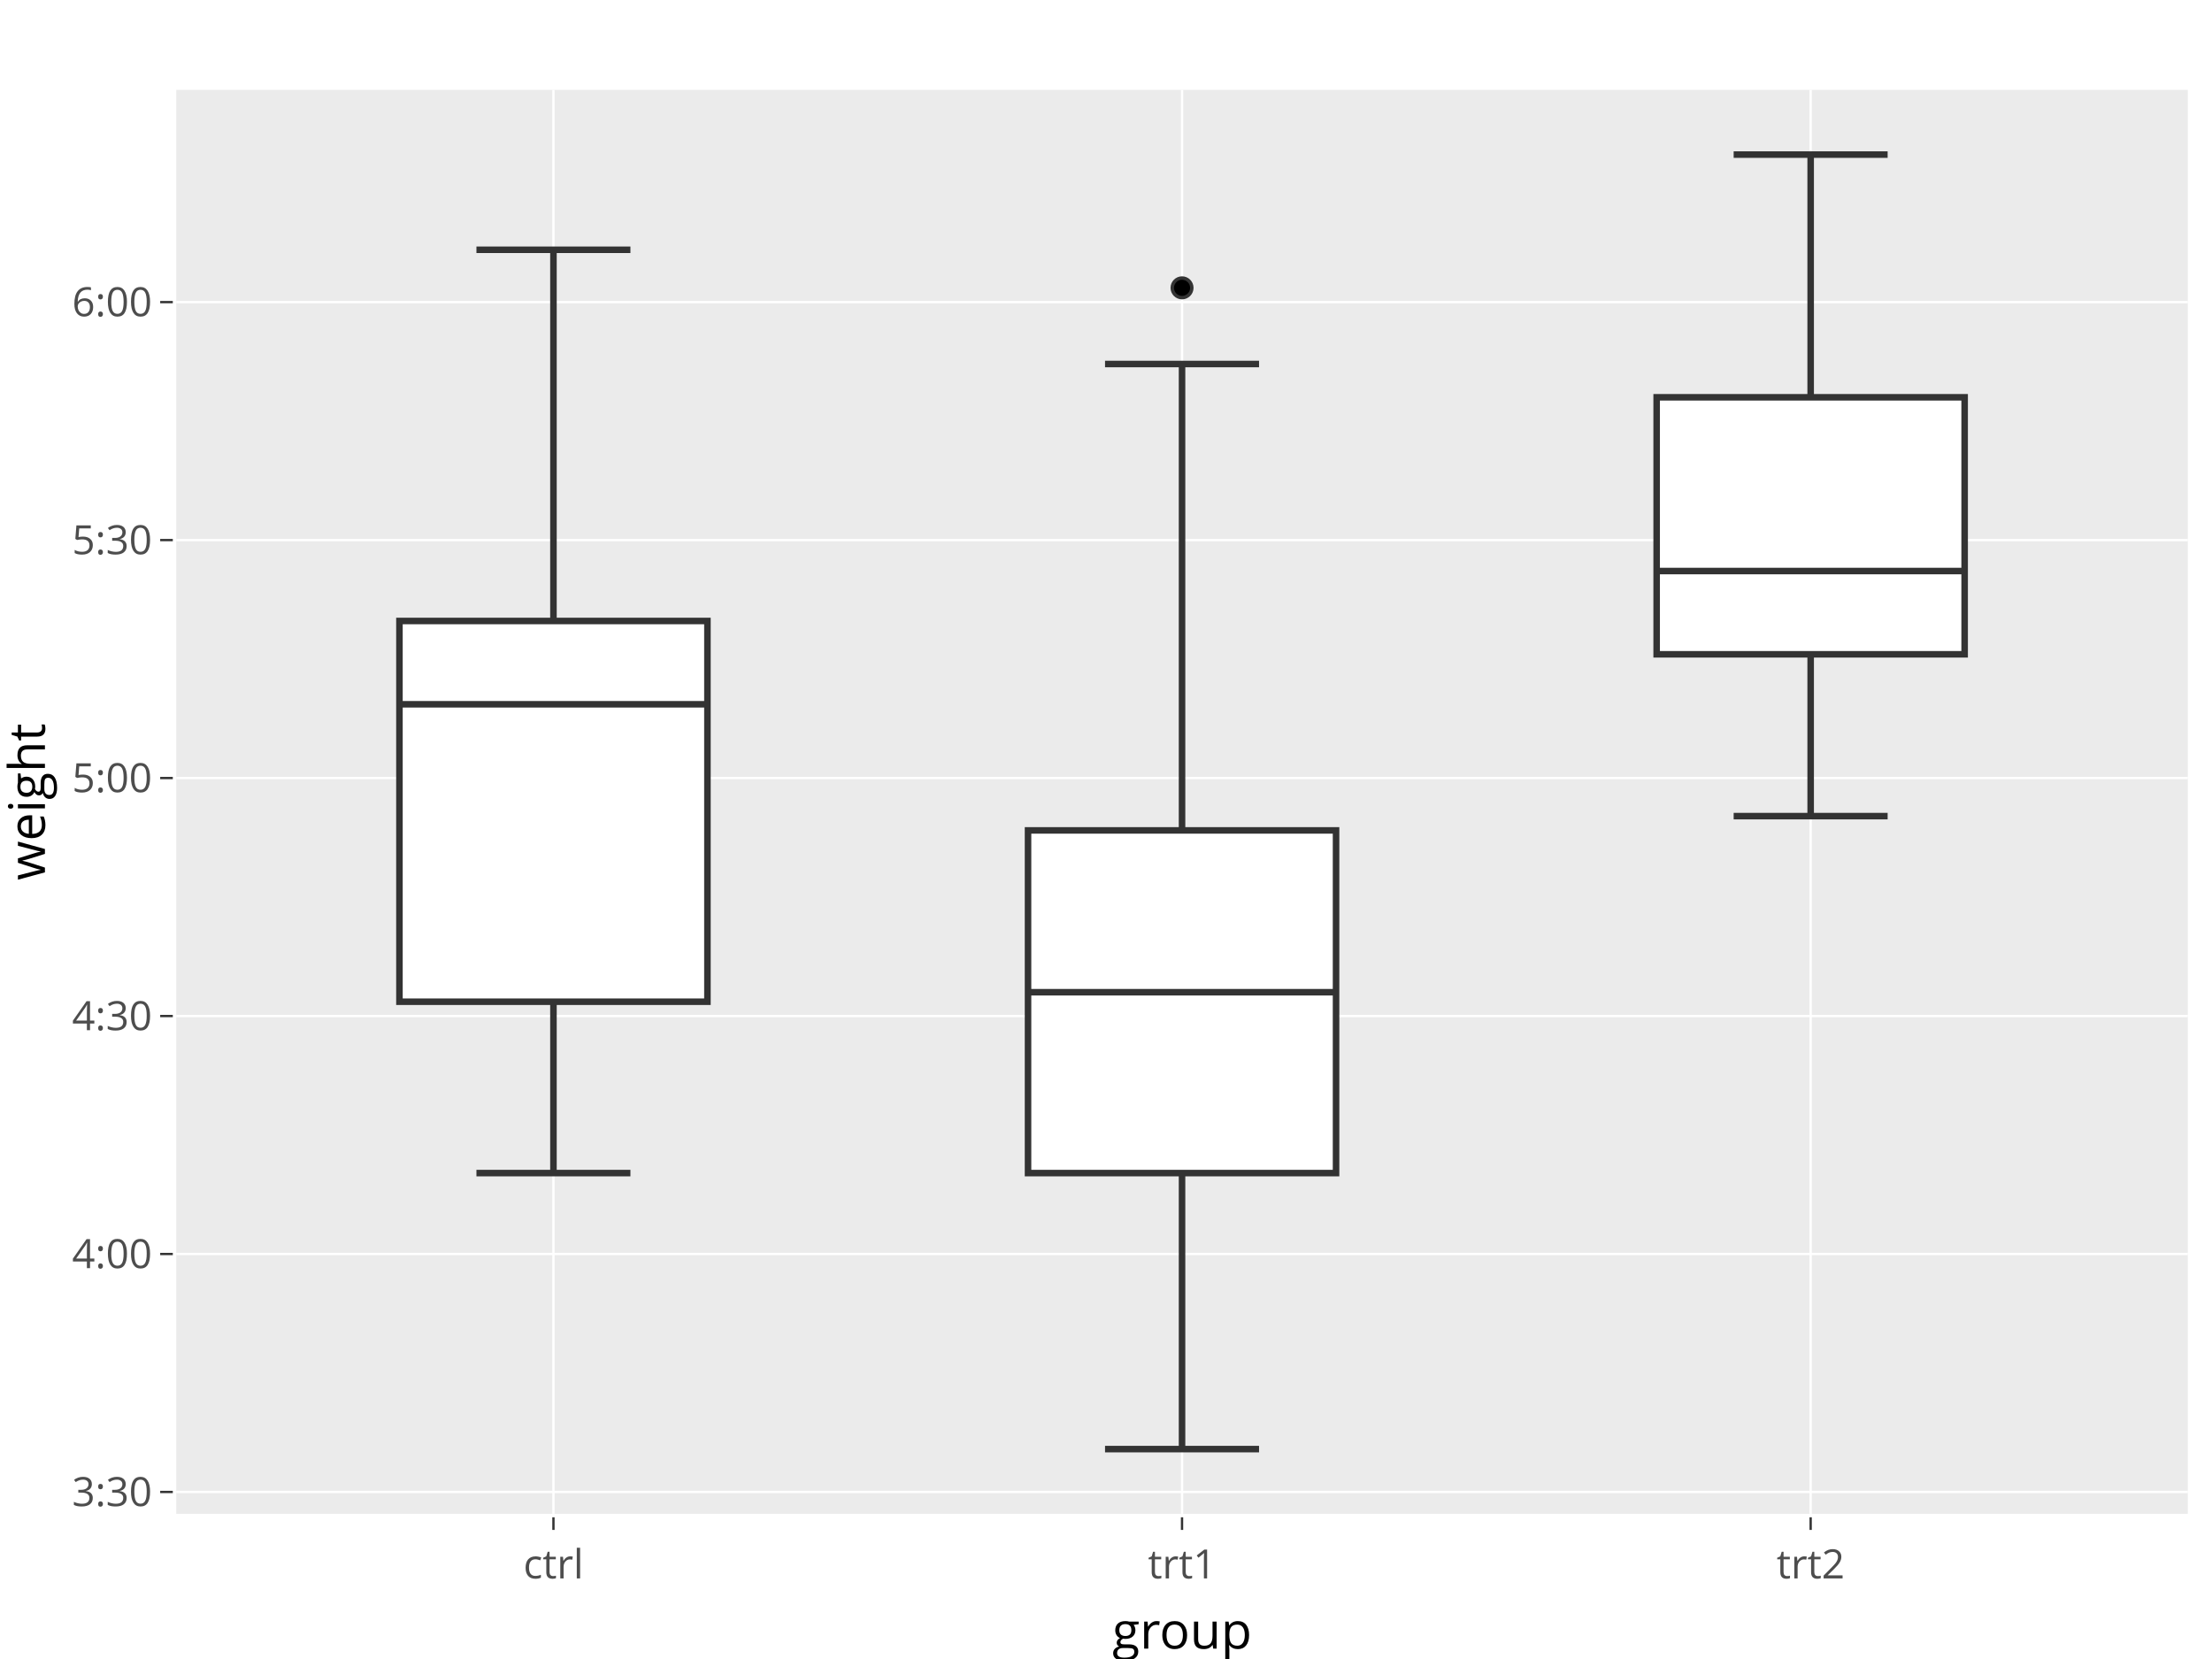
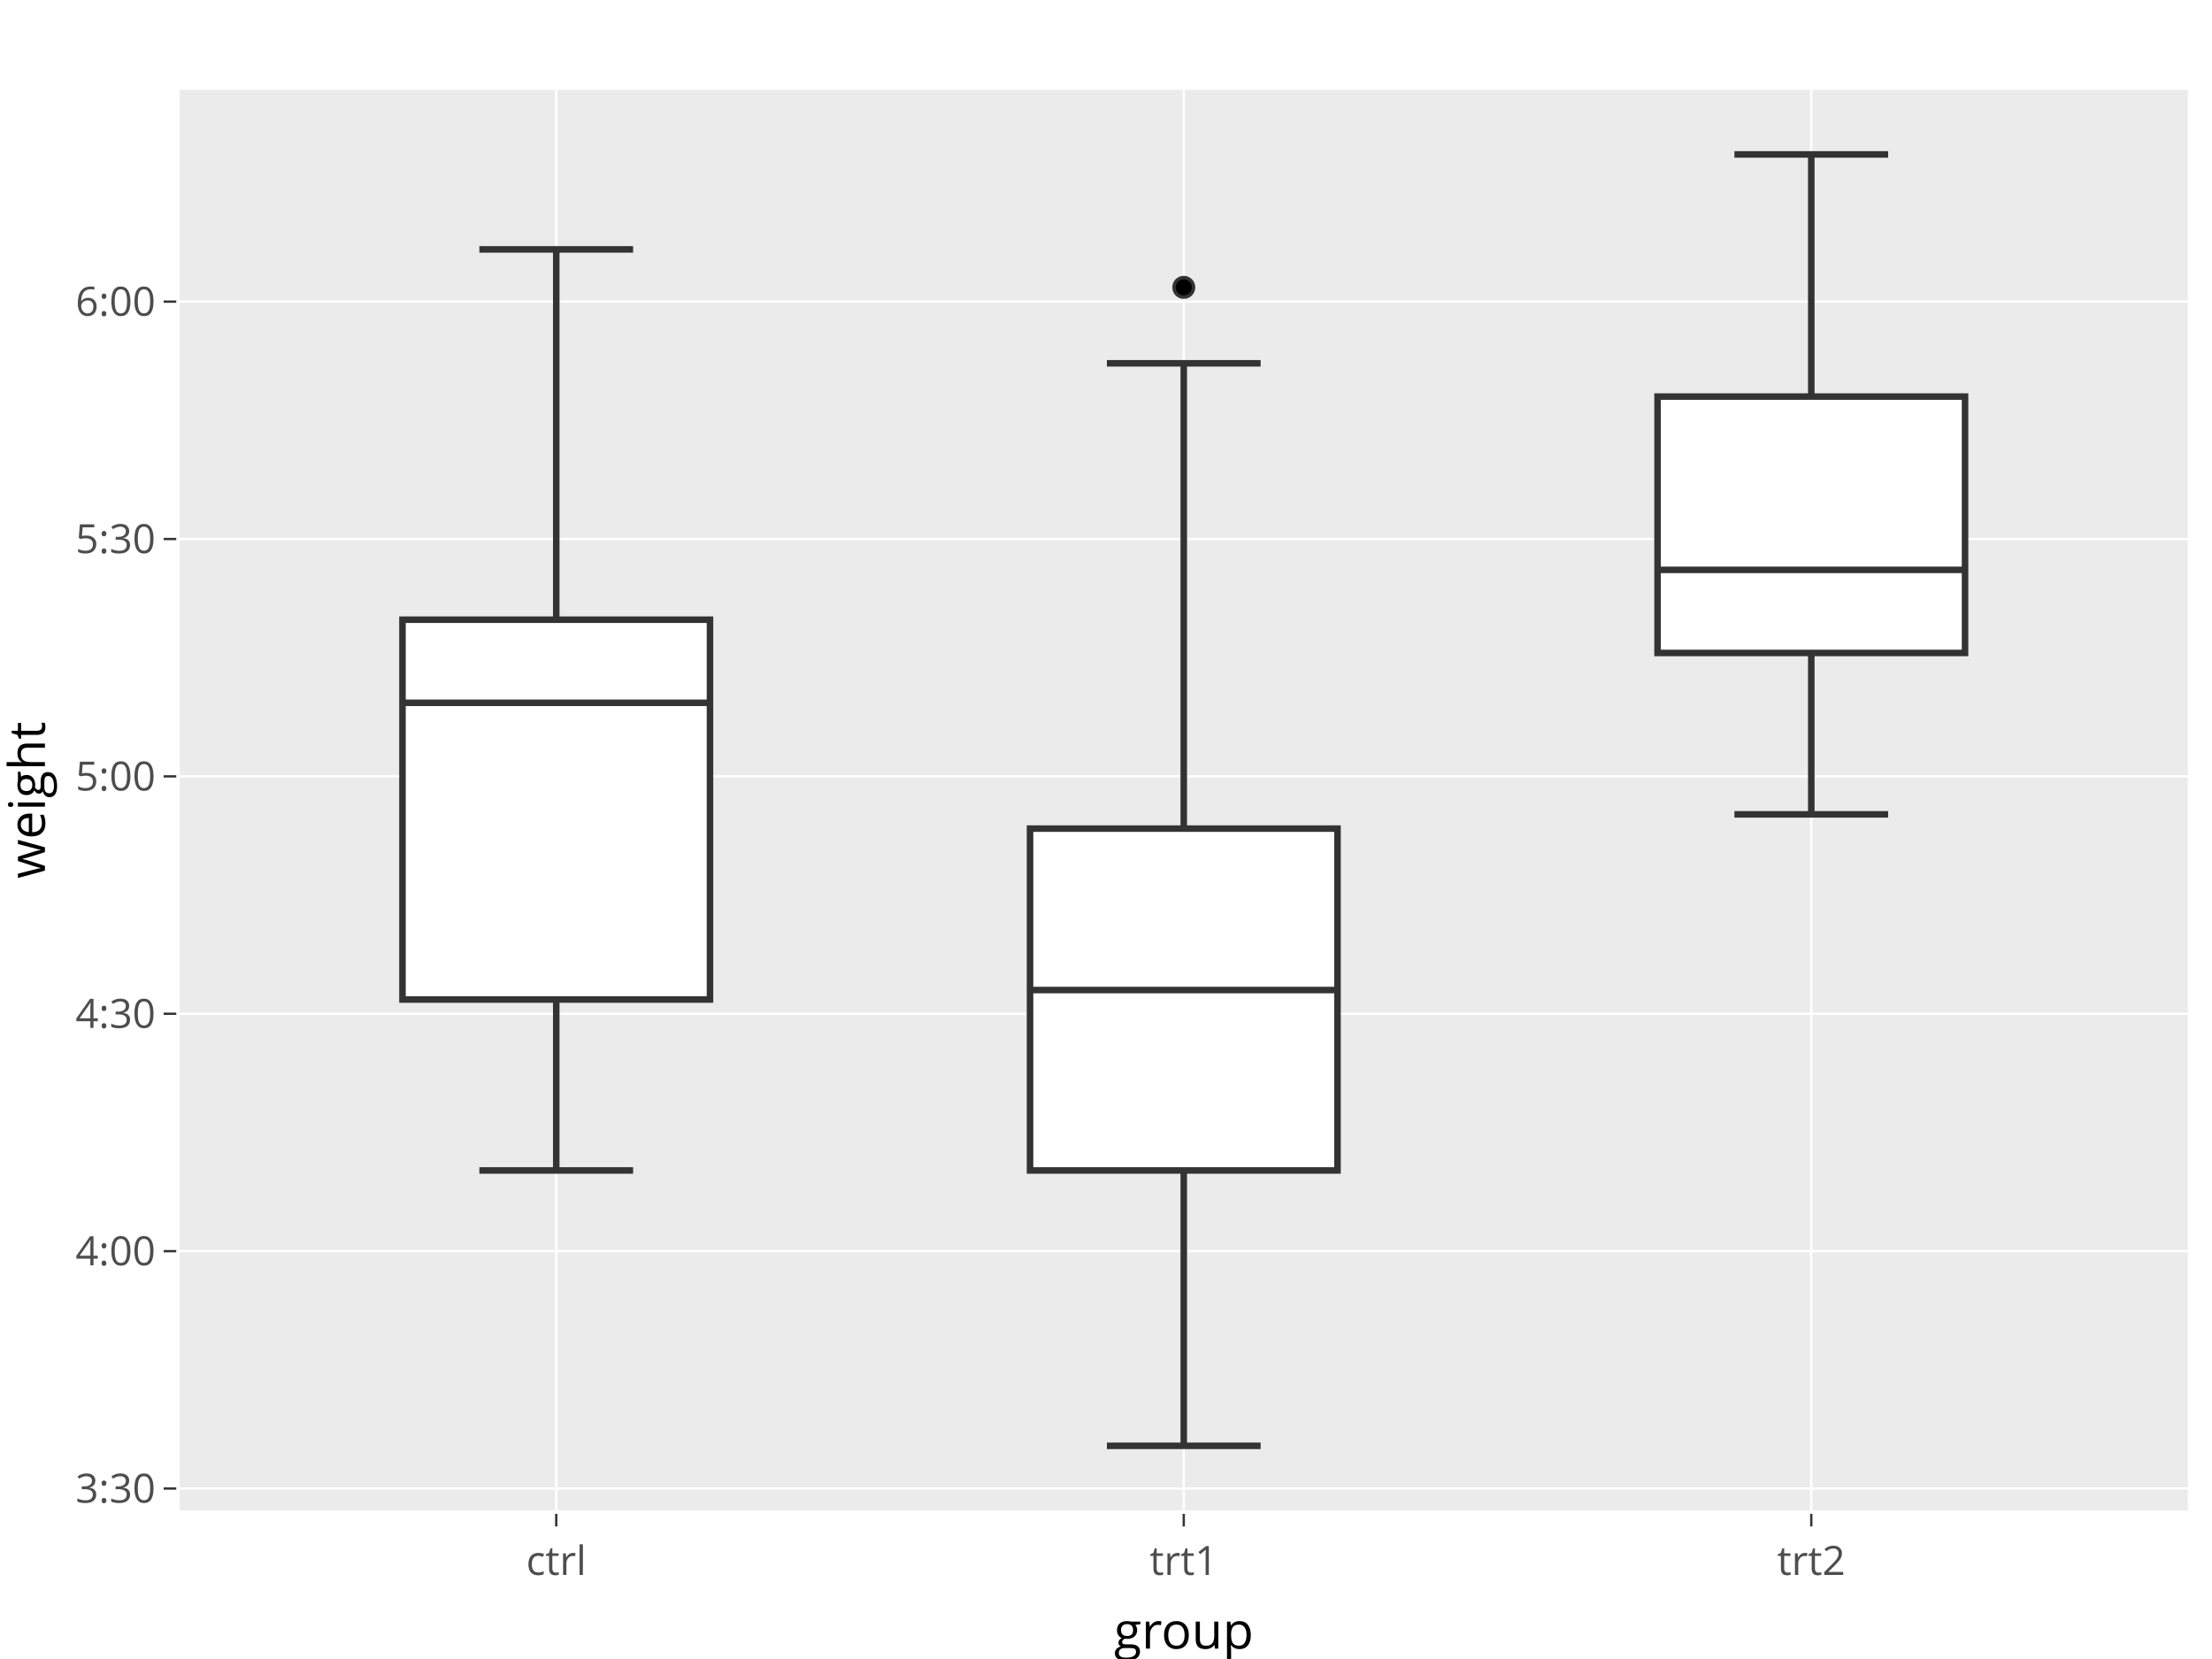
<svg xmlns="http://www.w3.org/2000/svg" class="main-svg" width="640" height="480" viewBox="0 0 640 480">
  <rect x="0" y="0" width="640" height="480" style="fill: rgb(255, 255, 255); fill-opacity: 1;" />
  <defs id="defs-">
    <g class="clips">
      <clipPath id="clipxyplot" class="plotclip">
-         <rect width="582" height="412" />
+         <rect width="581" height="411" />
      </clipPath>
      <clipPath class="axesclip" id="clipx">
-         <rect x="51" y="0" width="582" height="480" />
+         <rect x="52" y="0" width="581" height="480" />
      </clipPath>
      <clipPath class="axesclip" id="clipy">
-         <rect x="0" y="26" width="640" height="412" />
+         <rect x="0" y="26" width="640" height="411" />
      </clipPath>
      <clipPath class="axesclip" id="clipxy">
-         <rect x="51" y="26" width="582" height="412" />
+         <rect x="52" y="26" width="581" height="411" />
      </clipPath>
    </g>
    <g class="gradients" />
  </defs>
  <g class="bglayer">
-     <rect class="bg" x="51" y="26" width="582" height="412" style="fill: rgb(235, 235, 235); fill-opacity: 1; stroke-width: 0;" />
+     <rect class="bg" x="52" y="26" width="581" height="411" style="fill: rgb(235, 235, 235); fill-opacity: 1; stroke-width: 0;" />
  </g>
  <g class="layer-below">
    <g class="imagelayer" />
    <g class="shapelayer" />
  </g>
  <g class="cartesianlayer">
    <g class="subplot xy">
      <g class="layer-subplot">
        <g class="shapelayer" />
        <g class="imagelayer" />
      </g>
      <g class="gridlayer">
        <g class="x">
-           <path class="xgrid crisp" transform="translate(160.13,0)" d="M0,26v412" style="stroke: rgb(255, 255, 255); stroke-opacity: 1; stroke-width: 0.664px;" />
-           <path class="xgrid crisp" transform="translate(342,0)" d="M0,26v412" style="stroke: rgb(255, 255, 255); stroke-opacity: 1; stroke-width: 0.664px;" />
-           <path class="xgrid crisp" transform="translate(523.88,0)" d="M0,26v412" style="stroke: rgb(255, 255, 255); stroke-opacity: 1; stroke-width: 0.664px;" />
+           <path class="xgrid crisp" transform="translate(160.94,0)" d="M0,26v411" style="stroke: rgb(255, 255, 255); stroke-opacity: 1; stroke-width: 0.664px;" />
+           <path class="xgrid crisp" transform="translate(342.5,0)" d="M0,26v411" style="stroke: rgb(255, 255, 255); stroke-opacity: 1; stroke-width: 0.664px;" />
+           <path class="xgrid crisp" transform="translate(524.06,0)" d="M0,26v411" style="stroke: rgb(255, 255, 255); stroke-opacity: 1; stroke-width: 0.664px;" />
        </g>
        <g class="y">
-           <path class="ygrid crisp" transform="translate(0,431.67)" d="M51,0h582" style="stroke: rgb(255, 255, 255); stroke-opacity: 1; stroke-width: 0.664px;" />
-           <path class="ygrid crisp" transform="translate(0,362.82)" d="M51,0h582" style="stroke: rgb(255, 255, 255); stroke-opacity: 1; stroke-width: 0.664px;" />
-           <path class="ygrid crisp" transform="translate(0,293.97)" d="M51,0h582" style="stroke: rgb(255, 255, 255); stroke-opacity: 1; stroke-width: 0.664px;" />
-           <path class="ygrid crisp" transform="translate(0,225.11)" d="M51,0h582" style="stroke: rgb(255, 255, 255); stroke-opacity: 1; stroke-width: 0.664px;" />
-           <path class="ygrid crisp" transform="translate(0,156.26)" d="M51,0h582" style="stroke: rgb(255, 255, 255); stroke-opacity: 1; stroke-width: 0.664px;" />
-           <path class="ygrid crisp" transform="translate(0,87.41)" d="M51,0h582" style="stroke: rgb(255, 255, 255); stroke-opacity: 1; stroke-width: 0.664px;" />
+           <path class="ygrid crisp" transform="translate(0,430.68)" d="M52,0h581" style="stroke: rgb(255, 255, 255); stroke-opacity: 1; stroke-width: 0.664px;" />
+           <path class="ygrid crisp" transform="translate(0,362)" d="M52,0h581" style="stroke: rgb(255, 255, 255); stroke-opacity: 1; stroke-width: 0.664px;" />
+           <path class="ygrid crisp" transform="translate(0,293.31)" d="M52,0h581" style="stroke: rgb(255, 255, 255); stroke-opacity: 1; stroke-width: 0.664px;" />
+           <path class="ygrid crisp" transform="translate(0,224.63)" d="M52,0h581" style="stroke: rgb(255, 255, 255); stroke-opacity: 1; stroke-width: 0.664px;" />
+           <path class="ygrid crisp" transform="translate(0,155.95)" d="M52,0h581" style="stroke: rgb(255, 255, 255); stroke-opacity: 1; stroke-width: 0.664px;" />
+           <path class="ygrid crisp" transform="translate(0,87.27)" d="M52,0h581" style="stroke: rgb(255, 255, 255); stroke-opacity: 1; stroke-width: 0.664px;" />
        </g>
      </g>
      <g class="zerolinelayer" />
      <path class="xlines-below" />
      <path class="ylines-below" />
      <g class="overlines-below" />
      <g class="xaxislayer-below" />
      <g class="yaxislayer-below" />
      <g class="overaxes-below" />
-       <g class="plot" transform="translate(51, 26)" clip-path="url(#clipxyplot)">
+       <g class="plot" transform="translate(52, 26)" clip-path="url(#clipxyplot)">
        <g class="boxlayer mlayer">
          <g class="trace boxes" style="opacity: 1;">
-             <path class="box" d="M64.57,177.77H153.68M64.57,263.83H153.68V153.67H64.57ZM109.13,263.83V313.41M109.13,153.67V46.27M86.85,313.41H131.4M86.85,46.27H131.4" style="vector-effect: non-scaling-stroke; stroke-width: 1.89px; stroke: rgb(51, 51, 51); stroke-opacity: 1; fill: rgb(255, 255, 255); fill-opacity: 1;" />
-             <path class="box" d="M246.44,261.08H335.56M246.44,313.41H335.56V214.26H246.44ZM291,313.41V393.27M291,214.26V79.32M268.72,393.27H313.28M268.72,79.32H313.28" style="vector-effect: non-scaling-stroke; stroke-width: 1.89px; stroke: rgb(51, 51, 51); stroke-opacity: 1; fill: rgb(255, 255, 255); fill-opacity: 1;" />
-             <path class="box" d="M428.32,139.22H517.43M428.32,163.31H517.43V88.95H428.32ZM472.88,163.31V210.13M472.88,88.95V18.73M450.6,210.13H495.15M450.6,18.73H495.15" style="vector-effect: non-scaling-stroke; stroke-width: 1.89px; stroke: rgb(51, 51, 51); stroke-opacity: 1; fill: rgb(255, 255, 255); fill-opacity: 1;" />
+             <path class="box" d="M64.45,177.34H153.42M64.45,263.19H153.42V153.3H64.45ZM108.94,263.19V312.65M108.94,153.3V46.16M86.7,312.65H131.18M86.7,46.16H131.18" style="vector-effect: non-scaling-stroke; stroke-width: 1.89px; stroke: rgb(51, 51, 51); stroke-opacity: 1; fill: rgb(255, 255, 255); fill-opacity: 1;" />
+             <path class="box" d="M246.02,260.45H334.98M246.02,312.65H334.98V213.74H246.02ZM290.5,312.65V392.32M290.5,213.74V79.12M268.26,392.32H312.74M268.26,79.12H312.74" style="vector-effect: non-scaling-stroke; stroke-width: 1.89px; stroke: rgb(51, 51, 51); stroke-opacity: 1; fill: rgb(255, 255, 255); fill-opacity: 1;" />
+             <path class="box" d="M427.58,138.88H516.55M427.58,162.92H516.55V88.74H427.58ZM472.06,162.92V209.62M472.06,88.74V18.68M449.82,209.62H494.3M449.82,18.68H494.3" style="vector-effect: non-scaling-stroke; stroke-width: 1.89px; stroke: rgb(51, 51, 51); stroke-opacity: 1; fill: rgb(255, 255, 255); fill-opacity: 1;" />
            <g class="points" />
            <g class="points">
-               <path class="point" transform="translate(291,57.28)" d="M2.83,0A2.83,2.83 0 1,1 0,-2.83A2.83,2.83 0 0,1 2.83,0Z" style="opacity: 1; stroke-width: 1px; fill: rgb(0, 0, 0); fill-opacity: 1; stroke: rgb(51, 51, 51); stroke-opacity: 1;" />
+               <path class="point" transform="translate(290.5,57.14)" d="M2.83,0A2.83,2.83 0 1,1 0,-2.83A2.83,2.83 0 0,1 2.83,0Z" style="opacity: 1; stroke-width: 1px; fill: rgb(0, 0, 0); fill-opacity: 1; stroke: rgb(51, 51, 51); stroke-opacity: 1;" />
            </g>
            <g class="points" />
          </g>
        </g>
      </g>
      <g class="overplot" />
      <path class="xlines-above crisp" d="" style="fill: none; stroke-width: 1px; stroke: rgb(0, 0, 0); stroke-opacity: 0;" />
      <path class="ylines-above crisp" d="" style="fill: none; stroke-width: 1px; stroke: rgb(0, 0, 0); stroke-opacity: 0;" />
      <g class="overlines-above" />
      <g class="xaxislayer-above">
-         <path class="xtick ticks crisp" d="M0,439v3.653" transform="translate(160.13,0)" style="stroke: rgb(51, 51, 51); stroke-opacity: 1; stroke-width: 0.664px;" />
-         <path class="xtick ticks crisp" d="M0,439v3.653" transform="translate(342,0)" style="stroke: rgb(51, 51, 51); stroke-opacity: 1; stroke-width: 0.664px;" />
-         <path class="xtick ticks crisp" d="M0,439v3.653" transform="translate(523.88,0)" style="stroke: rgb(51, 51, 51); stroke-opacity: 1; stroke-width: 0.664px;" />
+         <path class="xtick ticks crisp" d="M0,438v3.653" transform="translate(160.94,0)" style="stroke: rgb(51, 51, 51); stroke-opacity: 1; stroke-width: 0.664px;" />
+         <path class="xtick ticks crisp" d="M0,438v3.653" transform="translate(342.5,0)" style="stroke: rgb(51, 51, 51); stroke-opacity: 1; stroke-width: 0.664px;" />
+         <path class="xtick ticks crisp" d="M0,438v3.653" transform="translate(524.06,0)" style="stroke: rgb(51, 51, 51); stroke-opacity: 1; stroke-width: 0.664px;" />
        <g class="xtick">
-           <text text-anchor="middle" x="0" y="456.68" transform="translate(160.13,0)" style="font-family: 'Open Sans', verdana, arial, sans-serif; font-size: 11.69px; fill: rgb(77, 77, 77); fill-opacity: 1; white-space: pre;">ctrl</text>
+           <text text-anchor="middle" x="0" y="455.68" transform="translate(160.94,0)" style="font-family: 'Open Sans', verdana, arial, sans-serif; font-size: 11.69px; fill: rgb(77, 77, 77); fill-opacity: 1; white-space: pre;">ctrl</text>
        </g>
        <g class="xtick">
-           <text text-anchor="middle" x="0" y="456.68" transform="translate(342,0)" style="font-family: 'Open Sans', verdana, arial, sans-serif; font-size: 11.69px; fill: rgb(77, 77, 77); fill-opacity: 1; white-space: pre;">trt1</text>
+           <text text-anchor="middle" x="0" y="455.68" transform="translate(342.5,0)" style="font-family: 'Open Sans', verdana, arial, sans-serif; font-size: 11.69px; fill: rgb(77, 77, 77); fill-opacity: 1; white-space: pre;">trt1</text>
        </g>
        <g class="xtick">
-           <text text-anchor="middle" x="0" y="456.68" transform="translate(523.88,0)" style="font-family: 'Open Sans', verdana, arial, sans-serif; font-size: 11.69px; fill: rgb(77, 77, 77); fill-opacity: 1; white-space: pre;">trt2</text>
+           <text text-anchor="middle" x="0" y="455.68" transform="translate(524.06,0)" style="font-family: 'Open Sans', verdana, arial, sans-serif; font-size: 11.69px; fill: rgb(77, 77, 77); fill-opacity: 1; white-space: pre;">trt2</text>
        </g>
      </g>
      <g class="yaxislayer-above">
-         <path class="ytick ticks crisp" d="M50,0h-3.653" transform="translate(0,431.67)" style="stroke: rgb(51, 51, 51); stroke-opacity: 1; stroke-width: 0.664px;" />
-         <path class="ytick ticks crisp" d="M50,0h-3.653" transform="translate(0,362.82)" style="stroke: rgb(51, 51, 51); stroke-opacity: 1; stroke-width: 0.664px;" />
-         <path class="ytick ticks crisp" d="M50,0h-3.653" transform="translate(0,293.97)" style="stroke: rgb(51, 51, 51); stroke-opacity: 1; stroke-width: 0.664px;" />
-         <path class="ytick ticks crisp" d="M50,0h-3.653" transform="translate(0,225.11)" style="stroke: rgb(51, 51, 51); stroke-opacity: 1; stroke-width: 0.664px;" />
-         <path class="ytick ticks crisp" d="M50,0h-3.653" transform="translate(0,156.26)" style="stroke: rgb(51, 51, 51); stroke-opacity: 1; stroke-width: 0.664px;" />
-         <path class="ytick ticks crisp" d="M50,0h-3.653" transform="translate(0,87.41)" style="stroke: rgb(51, 51, 51); stroke-opacity: 1; stroke-width: 0.664px;" />
+         <path class="ytick ticks crisp" d="M51,0h-3.653" transform="translate(0,430.68)" style="stroke: rgb(51, 51, 51); stroke-opacity: 1; stroke-width: 0.664px;" />
+         <path class="ytick ticks crisp" d="M51,0h-3.653" transform="translate(0,362)" style="stroke: rgb(51, 51, 51); stroke-opacity: 1; stroke-width: 0.664px;" />
+         <path class="ytick ticks crisp" d="M51,0h-3.653" transform="translate(0,293.31)" style="stroke: rgb(51, 51, 51); stroke-opacity: 1; stroke-width: 0.664px;" />
+         <path class="ytick ticks crisp" d="M51,0h-3.653" transform="translate(0,224.63)" style="stroke: rgb(51, 51, 51); stroke-opacity: 1; stroke-width: 0.664px;" />
+         <path class="ytick ticks crisp" d="M51,0h-3.653" transform="translate(0,155.95)" style="stroke: rgb(51, 51, 51); stroke-opacity: 1; stroke-width: 0.664px;" />
+         <path class="ytick ticks crisp" d="M51,0h-3.653" transform="translate(0,87.27)" style="stroke: rgb(51, 51, 51); stroke-opacity: 1; stroke-width: 0.664px;" />
        <g class="ytick">
-           <text text-anchor="end" x="44.009" y="4.091" transform="translate(0,431.67)" style="font-family: 'Open Sans', verdana, arial, sans-serif; font-size: 11.69px; fill: rgb(77, 77, 77); fill-opacity: 1; white-space: pre;">3:30</text>
+           <text text-anchor="end" x="45.009" y="4.091" transform="translate(0,430.68)" style="font-family: 'Open Sans', verdana, arial, sans-serif; font-size: 11.69px; fill: rgb(77, 77, 77); fill-opacity: 1; white-space: pre;">3:30</text>
        </g>
        <g class="ytick">
-           <text text-anchor="end" x="44.009" y="4.091" transform="translate(0,362.82)" style="font-family: 'Open Sans', verdana, arial, sans-serif; font-size: 11.69px; fill: rgb(77, 77, 77); fill-opacity: 1; white-space: pre;">4:00</text>
+           <text text-anchor="end" x="45.009" y="4.091" transform="translate(0,362)" style="font-family: 'Open Sans', verdana, arial, sans-serif; font-size: 11.69px; fill: rgb(77, 77, 77); fill-opacity: 1; white-space: pre;">4:00</text>
        </g>
        <g class="ytick">
-           <text text-anchor="end" x="44.009" y="4.091" transform="translate(0,293.97)" style="font-family: 'Open Sans', verdana, arial, sans-serif; font-size: 11.69px; fill: rgb(77, 77, 77); fill-opacity: 1; white-space: pre;">4:30</text>
+           <text text-anchor="end" x="45.009" y="4.091" transform="translate(0,293.31)" style="font-family: 'Open Sans', verdana, arial, sans-serif; font-size: 11.69px; fill: rgb(77, 77, 77); fill-opacity: 1; white-space: pre;">4:30</text>
        </g>
        <g class="ytick">
-           <text text-anchor="end" x="44.009" y="4.091" transform="translate(0,225.11)" style="font-family: 'Open Sans', verdana, arial, sans-serif; font-size: 11.69px; fill: rgb(77, 77, 77); fill-opacity: 1; white-space: pre;">5:00</text>
+           <text text-anchor="end" x="45.009" y="4.091" transform="translate(0,224.63)" style="font-family: 'Open Sans', verdana, arial, sans-serif; font-size: 11.69px; fill: rgb(77, 77, 77); fill-opacity: 1; white-space: pre;">5:00</text>
        </g>
        <g class="ytick">
-           <text text-anchor="end" x="44.009" y="4.091" transform="translate(0,156.26)" style="font-family: 'Open Sans', verdana, arial, sans-serif; font-size: 11.69px; fill: rgb(77, 77, 77); fill-opacity: 1; white-space: pre;">5:30</text>
+           <text text-anchor="end" x="45.009" y="4.091" transform="translate(0,155.95)" style="font-family: 'Open Sans', verdana, arial, sans-serif; font-size: 11.69px; fill: rgb(77, 77, 77); fill-opacity: 1; white-space: pre;">5:30</text>
        </g>
        <g class="ytick">
-           <text text-anchor="end" x="44.009" y="4.091" transform="translate(0,87.41)" style="font-family: 'Open Sans', verdana, arial, sans-serif; font-size: 11.69px; fill: rgb(77, 77, 77); fill-opacity: 1; white-space: pre;">6:00</text>
+           <text text-anchor="end" x="45.009" y="4.091" transform="translate(0,87.27)" style="font-family: 'Open Sans', verdana, arial, sans-serif; font-size: 11.69px; fill: rgb(77, 77, 77); fill-opacity: 1; white-space: pre;">6:00</text>
        </g>
      </g>
      <g class="overaxes-above" />
    </g>
  </g>
  <g class="polarlayer" />
  <g class="ternarylayer" />
  <g class="geolayer" />
  <g class="pielayer" />
  <g class="glimages" />
  <defs id="topdefs-">
    <g class="clips" />
  </defs>
  <g class="layer-above">
    <g class="imagelayer" />
    <g class="shapelayer">
-       <path data-index="0" fill-rule="evenodd" d="M51,438H633V26H51Z" style="opacity: 1; stroke: rgb(0, 0, 0); stroke-opacity: 0; fill: rgb(0, 0, 0); fill-opacity: 0; stroke-width: 0px;" />
+       <path data-index="0" fill-rule="evenodd" d="M52,437H633V26H52Z" style="opacity: 1; stroke: rgb(0, 0, 0); stroke-opacity: 0; fill: rgb(0, 0, 0); fill-opacity: 0; stroke-width: 0px;" />
    </g>
  </g>
  <g class="infolayer">
    <g class="g-gtitle" />
-     <g class="g-xtitle" transform="translate(0,-14.83562)">
-       <text class="xtitle" x="342" y="491.836" text-anchor="middle" style="font-family: 'Open Sans', verdana, arial, sans-serif; font-size: 14.61px; fill: rgb(0, 0, 0); opacity: 1; font-weight: normal; white-space: pre;">group</text>
+     <g class="g-xtitle" transform="translate(0,-13.83562)">
+       <text class="xtitle" x="342.5" y="490.836" text-anchor="middle" style="font-family: 'Open Sans', verdana, arial, sans-serif; font-size: 14.61px; fill: rgb(0, 0, 0); opacity: 1; font-weight: normal; white-space: pre;">group</text>
    </g>
-     <g class="g-ytitle" transform="translate(1.223633,0)">
-       <text class="ytitle" transform="rotate(-90,11.77626,232)" x="11.776" y="232" text-anchor="middle" style="font-family: 'Open Sans', verdana, arial, sans-serif; font-size: 14.61px; fill: rgb(0, 0, 0); opacity: 1; font-weight: normal; white-space: pre;">weight</text>
+     <g class="g-ytitle" transform="translate(0.2236328,0)">
+       <text class="ytitle" transform="rotate(-90,12.77626,231.5)" x="12.776" y="231.5" text-anchor="middle" style="font-family: 'Open Sans', verdana, arial, sans-serif; font-size: 14.61px; fill: rgb(0, 0, 0); opacity: 1; font-weight: normal; white-space: pre;">weight</text>
    </g>
  </g>
</svg>
